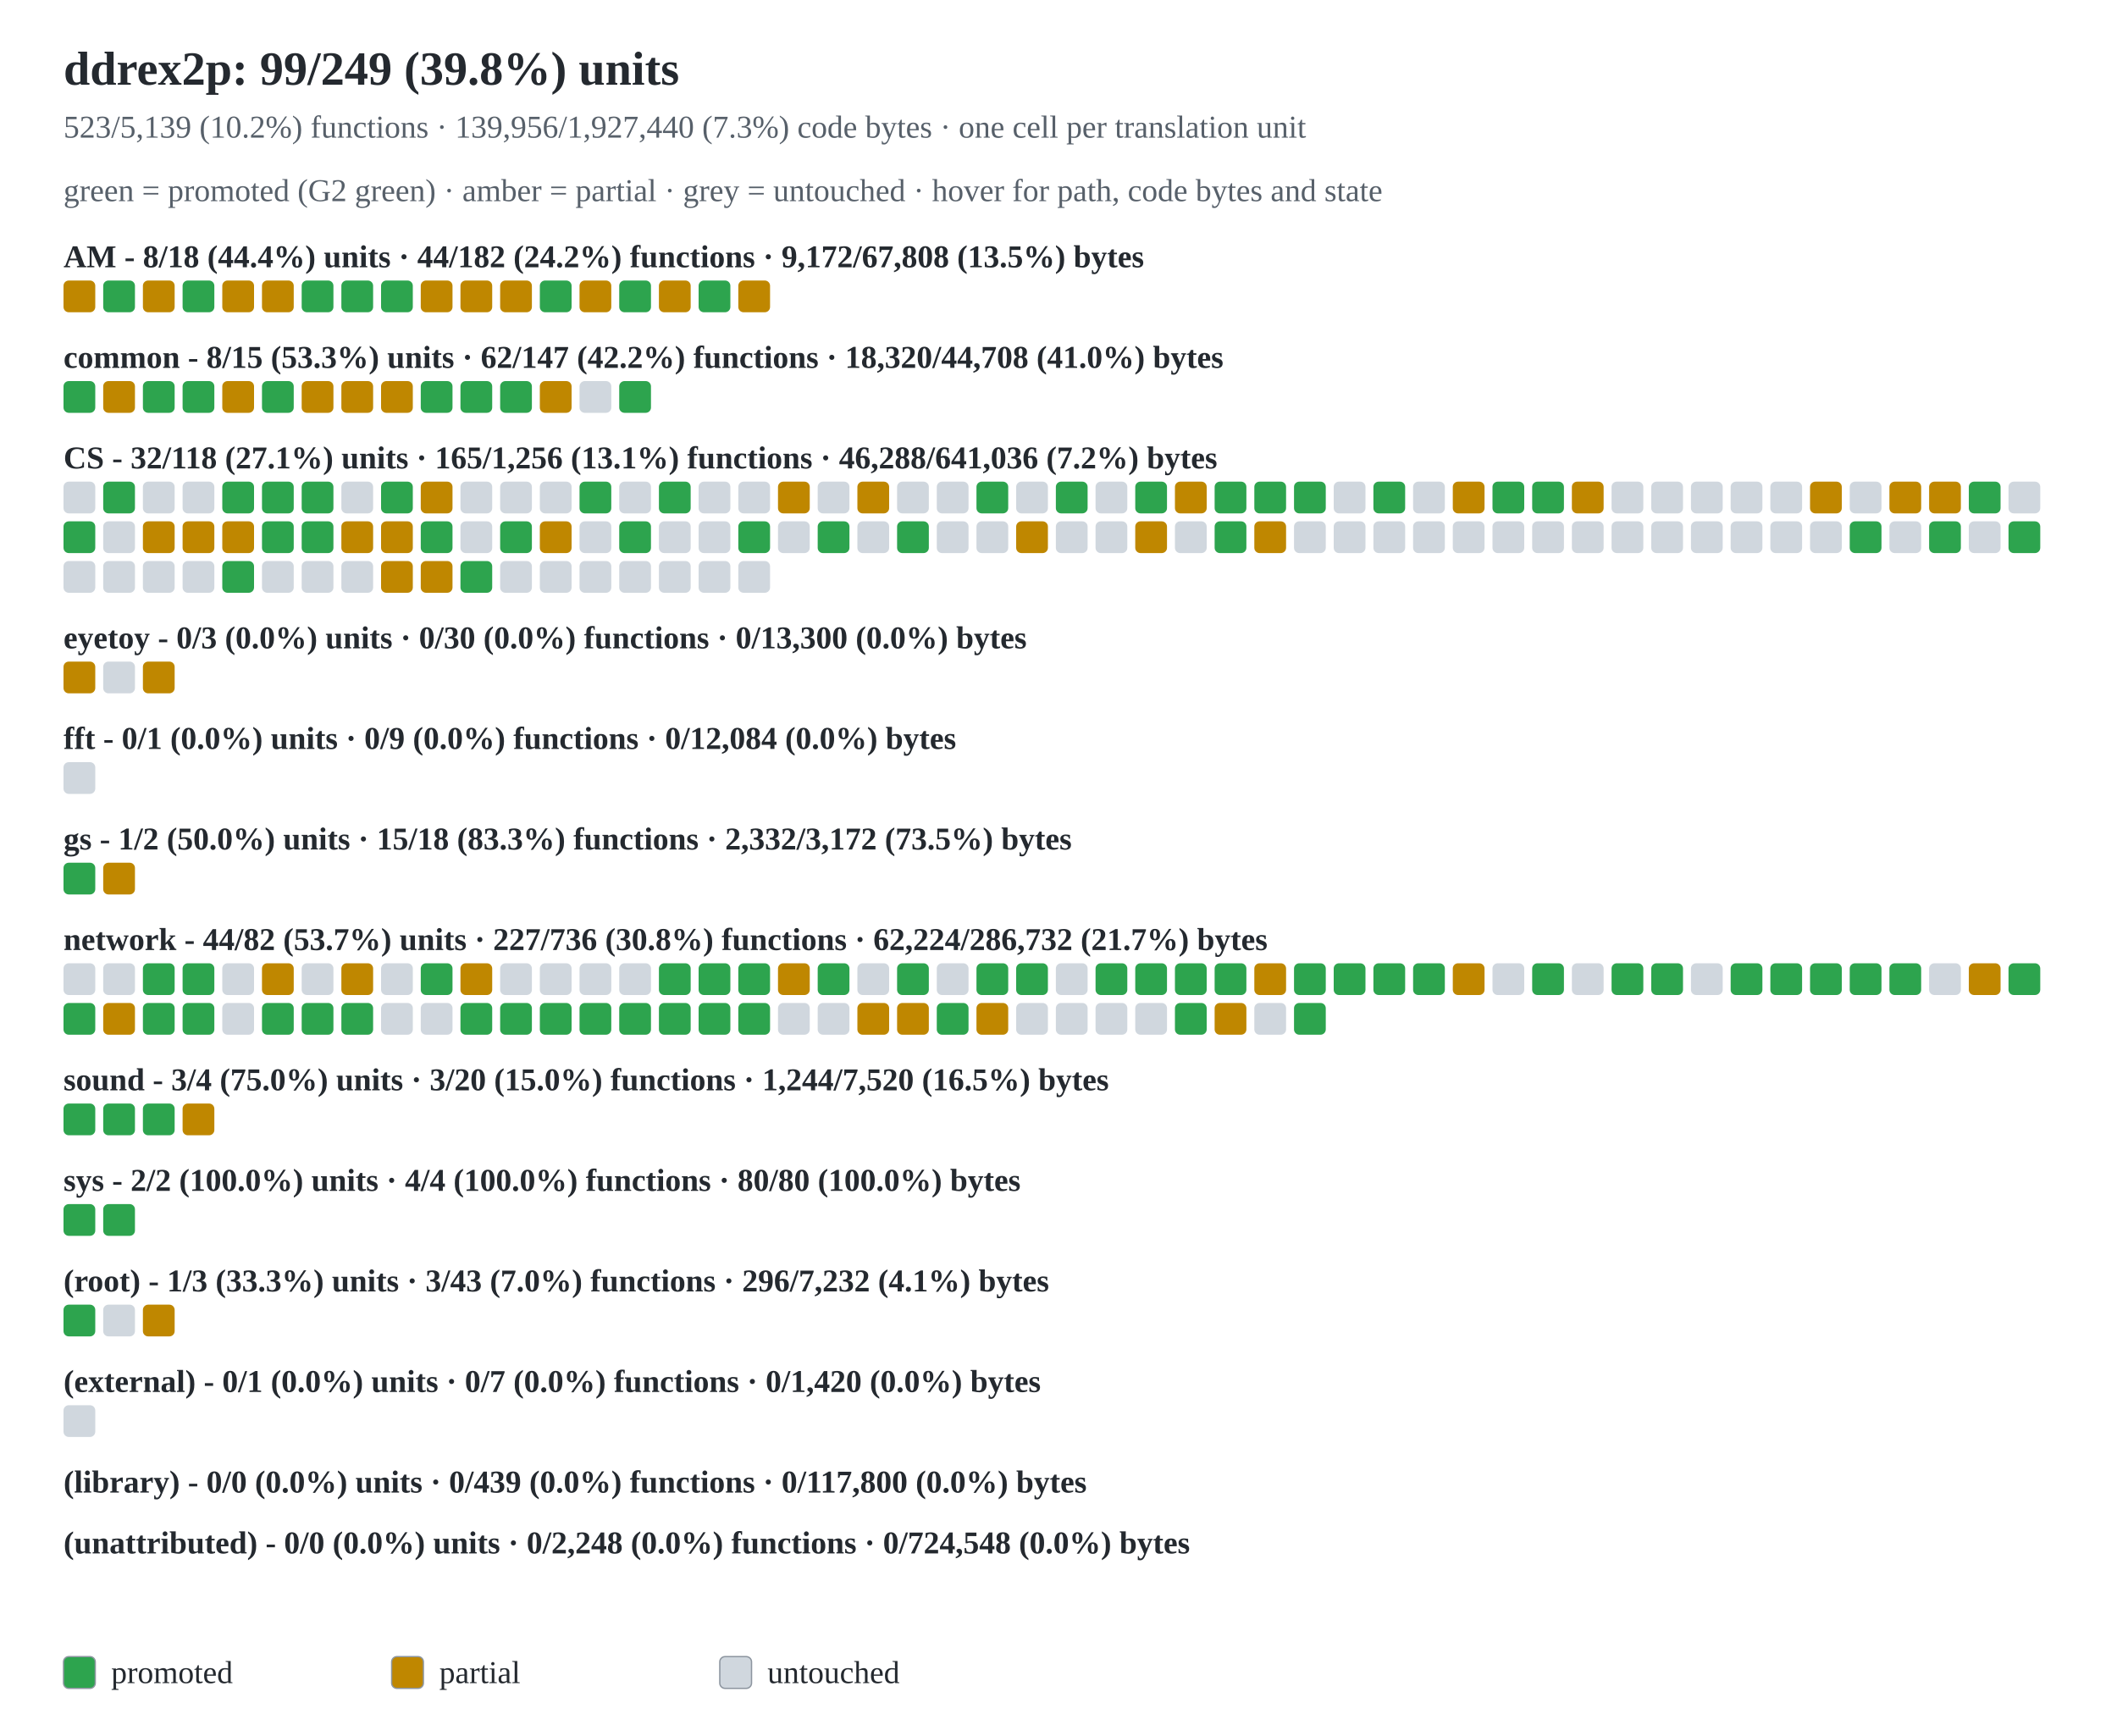
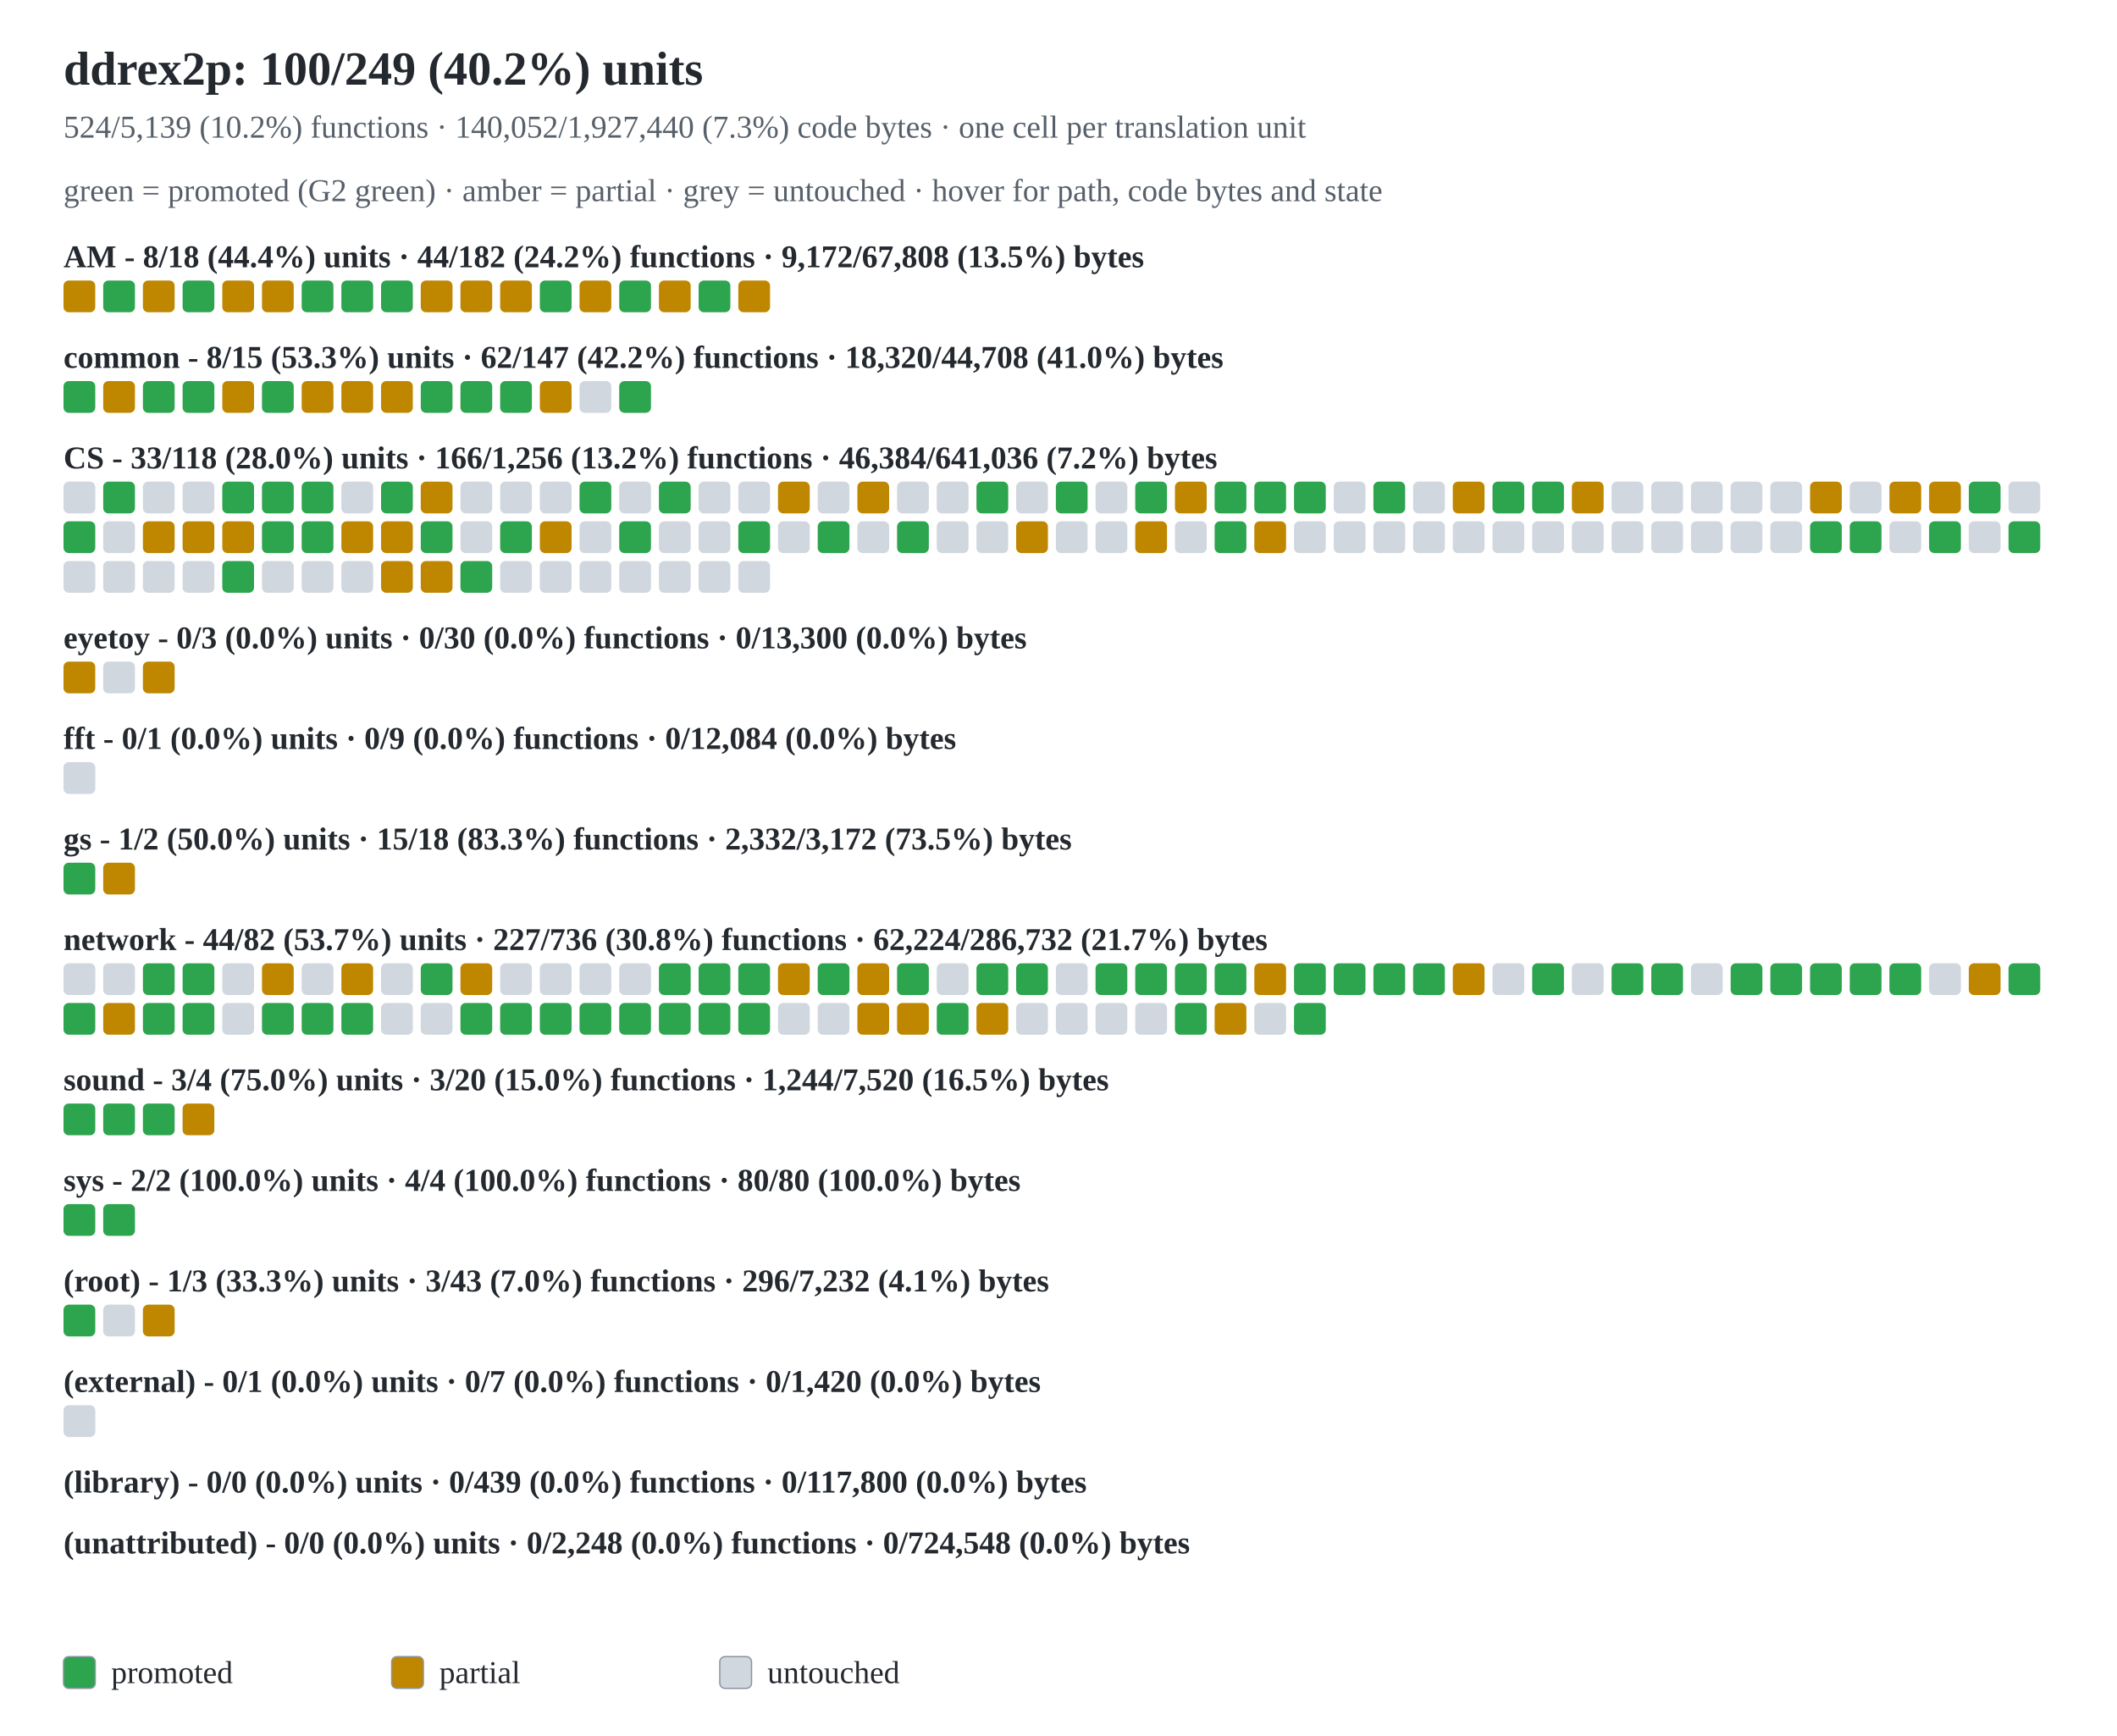
<svg xmlns="http://www.w3.org/2000/svg" width="800" height="656" viewBox="0 0 800 656" role="img" aria-label="ddrex2p translation unit heatmap">
  <rect width="800" height="656" fill="#ffffff" />
-   <text x="24" y="32" font-size="18" font-weight="600" fill="#24292f">ddrex2p: 99/249 (39.8%) units</text>
-   <text x="24" y="52" font-size="12" fill="#57606a">523/5,139 (10.2%) functions · 139,956/1,927,440 (7.3%) code bytes · one cell per translation unit</text>
+   <text x="24" y="32" font-size="18" font-weight="600" fill="#24292f">ddrex2p: 100/249 (40.2%) units</text>
+   <text x="24" y="52" font-size="12" fill="#57606a">524/5,139 (10.2%) functions · 140,052/1,927,440 (7.3%) code bytes · one cell per translation unit</text>
  <text x="24" y="76" font-size="12" fill="#57606a">green = promoted (G2 green) · amber = partial · grey = untouched · hover for path, code bytes and state</text>
  <g class="module" data-module="AM">
    <text x="24" y="101" font-size="12" font-weight="600" fill="#24292f">AM - 8/18 (44.4%) units · 44/182 (24.2%) functions · 9,172/67,808 (13.5%) bytes</text>
    <rect class="cell" data-state="partial" x="24" y="106" width="12" height="12" rx="2" fill="#bf8700" />
    <rect class="cell" data-state="promoted" x="39" y="106" width="12" height="12" rx="2" fill="#2da44e" />
    <rect class="cell" data-state="partial" x="54" y="106" width="12" height="12" rx="2" fill="#bf8700" />
    <rect class="cell" data-state="promoted" x="69" y="106" width="12" height="12" rx="2" fill="#2da44e" />
    <rect class="cell" data-state="partial" x="84" y="106" width="12" height="12" rx="2" fill="#bf8700" />
    <rect class="cell" data-state="partial" x="99" y="106" width="12" height="12" rx="2" fill="#bf8700" />
    <rect class="cell" data-state="promoted" x="114" y="106" width="12" height="12" rx="2" fill="#2da44e" />
    <rect class="cell" data-state="promoted" x="129" y="106" width="12" height="12" rx="2" fill="#2da44e" />
    <rect class="cell" data-state="promoted" x="144" y="106" width="12" height="12" rx="2" fill="#2da44e" />
    <rect class="cell" data-state="partial" x="159" y="106" width="12" height="12" rx="2" fill="#bf8700" />
    <rect class="cell" data-state="partial" x="174" y="106" width="12" height="12" rx="2" fill="#bf8700" />
    <rect class="cell" data-state="partial" x="189" y="106" width="12" height="12" rx="2" fill="#bf8700" />
    <rect class="cell" data-state="promoted" x="204" y="106" width="12" height="12" rx="2" fill="#2da44e" />
    <rect class="cell" data-state="partial" x="219" y="106" width="12" height="12" rx="2" fill="#bf8700" />
    <rect class="cell" data-state="promoted" x="234" y="106" width="12" height="12" rx="2" fill="#2da44e" />
    <rect class="cell" data-state="partial" x="249" y="106" width="12" height="12" rx="2" fill="#bf8700" />
    <rect class="cell" data-state="promoted" x="264" y="106" width="12" height="12" rx="2" fill="#2da44e" />
    <rect class="cell" data-state="partial" x="279" y="106" width="12" height="12" rx="2" fill="#bf8700" />
  </g>
  <g class="module" data-module="common">
    <text x="24" y="139" font-size="12" font-weight="600" fill="#24292f">common - 8/15 (53.3%) units · 62/147 (42.2%) functions · 18,320/44,708 (41.0%) bytes</text>
    <rect class="cell" data-state="promoted" x="24" y="144" width="12" height="12" rx="2" fill="#2da44e" />
    <rect class="cell" data-state="partial" x="39" y="144" width="12" height="12" rx="2" fill="#bf8700" />
    <rect class="cell" data-state="promoted" x="54" y="144" width="12" height="12" rx="2" fill="#2da44e" />
    <rect class="cell" data-state="promoted" x="69" y="144" width="12" height="12" rx="2" fill="#2da44e" />
    <rect class="cell" data-state="partial" x="84" y="144" width="12" height="12" rx="2" fill="#bf8700" />
    <rect class="cell" data-state="promoted" x="99" y="144" width="12" height="12" rx="2" fill="#2da44e" />
    <rect class="cell" data-state="partial" x="114" y="144" width="12" height="12" rx="2" fill="#bf8700" />
    <rect class="cell" data-state="partial" x="129" y="144" width="12" height="12" rx="2" fill="#bf8700" />
    <rect class="cell" data-state="partial" x="144" y="144" width="12" height="12" rx="2" fill="#bf8700" />
    <rect class="cell" data-state="promoted" x="159" y="144" width="12" height="12" rx="2" fill="#2da44e" />
    <rect class="cell" data-state="promoted" x="174" y="144" width="12" height="12" rx="2" fill="#2da44e" />
    <rect class="cell" data-state="promoted" x="189" y="144" width="12" height="12" rx="2" fill="#2da44e" />
    <rect class="cell" data-state="partial" x="204" y="144" width="12" height="12" rx="2" fill="#bf8700" />
    <rect class="cell" data-state="untouched" x="219" y="144" width="12" height="12" rx="2" fill="#d0d7de" />
    <rect class="cell" data-state="promoted" x="234" y="144" width="12" height="12" rx="2" fill="#2da44e" />
  </g>
  <g class="module" data-module="CS">
-     <text x="24" y="177" font-size="12" font-weight="600" fill="#24292f">CS - 32/118 (27.1%) units · 165/1,256 (13.1%) functions · 46,288/641,036 (7.2%) bytes</text>
+     <text x="24" y="177" font-size="12" font-weight="600" fill="#24292f">CS - 33/118 (28.0%) units · 166/1,256 (13.2%) functions · 46,384/641,036 (7.2%) bytes</text>
    <rect class="cell" data-state="untouched" x="24" y="182" width="12" height="12" rx="2" fill="#d0d7de" />
    <rect class="cell" data-state="promoted" x="39" y="182" width="12" height="12" rx="2" fill="#2da44e" />
    <rect class="cell" data-state="untouched" x="54" y="182" width="12" height="12" rx="2" fill="#d0d7de" />
    <rect class="cell" data-state="untouched" x="69" y="182" width="12" height="12" rx="2" fill="#d0d7de" />
    <rect class="cell" data-state="promoted" x="84" y="182" width="12" height="12" rx="2" fill="#2da44e" />
    <rect class="cell" data-state="promoted" x="99" y="182" width="12" height="12" rx="2" fill="#2da44e" />
    <rect class="cell" data-state="promoted" x="114" y="182" width="12" height="12" rx="2" fill="#2da44e" />
    <rect class="cell" data-state="untouched" x="129" y="182" width="12" height="12" rx="2" fill="#d0d7de" />
    <rect class="cell" data-state="promoted" x="144" y="182" width="12" height="12" rx="2" fill="#2da44e" />
    <rect class="cell" data-state="partial" x="159" y="182" width="12" height="12" rx="2" fill="#bf8700" />
    <rect class="cell" data-state="untouched" x="174" y="182" width="12" height="12" rx="2" fill="#d0d7de" />
    <rect class="cell" data-state="untouched" x="189" y="182" width="12" height="12" rx="2" fill="#d0d7de" />
    <rect class="cell" data-state="untouched" x="204" y="182" width="12" height="12" rx="2" fill="#d0d7de" />
    <rect class="cell" data-state="promoted" x="219" y="182" width="12" height="12" rx="2" fill="#2da44e" />
    <rect class="cell" data-state="untouched" x="234" y="182" width="12" height="12" rx="2" fill="#d0d7de" />
    <rect class="cell" data-state="promoted" x="249" y="182" width="12" height="12" rx="2" fill="#2da44e" />
    <rect class="cell" data-state="untouched" x="264" y="182" width="12" height="12" rx="2" fill="#d0d7de" />
    <rect class="cell" data-state="untouched" x="279" y="182" width="12" height="12" rx="2" fill="#d0d7de" />
    <rect class="cell" data-state="partial" x="294" y="182" width="12" height="12" rx="2" fill="#bf8700" />
    <rect class="cell" data-state="untouched" x="309" y="182" width="12" height="12" rx="2" fill="#d0d7de" />
    <rect class="cell" data-state="partial" x="324" y="182" width="12" height="12" rx="2" fill="#bf8700" />
    <rect class="cell" data-state="untouched" x="339" y="182" width="12" height="12" rx="2" fill="#d0d7de" />
    <rect class="cell" data-state="untouched" x="354" y="182" width="12" height="12" rx="2" fill="#d0d7de" />
    <rect class="cell" data-state="promoted" x="369" y="182" width="12" height="12" rx="2" fill="#2da44e" />
    <rect class="cell" data-state="untouched" x="384" y="182" width="12" height="12" rx="2" fill="#d0d7de" />
    <rect class="cell" data-state="promoted" x="399" y="182" width="12" height="12" rx="2" fill="#2da44e" />
    <rect class="cell" data-state="untouched" x="414" y="182" width="12" height="12" rx="2" fill="#d0d7de" />
    <rect class="cell" data-state="promoted" x="429" y="182" width="12" height="12" rx="2" fill="#2da44e" />
    <rect class="cell" data-state="partial" x="444" y="182" width="12" height="12" rx="2" fill="#bf8700" />
    <rect class="cell" data-state="promoted" x="459" y="182" width="12" height="12" rx="2" fill="#2da44e" />
    <rect class="cell" data-state="promoted" x="474" y="182" width="12" height="12" rx="2" fill="#2da44e" />
    <rect class="cell" data-state="promoted" x="489" y="182" width="12" height="12" rx="2" fill="#2da44e" />
    <rect class="cell" data-state="untouched" x="504" y="182" width="12" height="12" rx="2" fill="#d0d7de" />
    <rect class="cell" data-state="promoted" x="519" y="182" width="12" height="12" rx="2" fill="#2da44e" />
    <rect class="cell" data-state="untouched" x="534" y="182" width="12" height="12" rx="2" fill="#d0d7de" />
    <rect class="cell" data-state="partial" x="549" y="182" width="12" height="12" rx="2" fill="#bf8700" />
    <rect class="cell" data-state="promoted" x="564" y="182" width="12" height="12" rx="2" fill="#2da44e" />
    <rect class="cell" data-state="promoted" x="579" y="182" width="12" height="12" rx="2" fill="#2da44e" />
    <rect class="cell" data-state="partial" x="594" y="182" width="12" height="12" rx="2" fill="#bf8700" />
    <rect class="cell" data-state="untouched" x="609" y="182" width="12" height="12" rx="2" fill="#d0d7de" />
    <rect class="cell" data-state="untouched" x="624" y="182" width="12" height="12" rx="2" fill="#d0d7de" />
    <rect class="cell" data-state="untouched" x="639" y="182" width="12" height="12" rx="2" fill="#d0d7de" />
    <rect class="cell" data-state="untouched" x="654" y="182" width="12" height="12" rx="2" fill="#d0d7de" />
    <rect class="cell" data-state="untouched" x="669" y="182" width="12" height="12" rx="2" fill="#d0d7de" />
    <rect class="cell" data-state="partial" x="684" y="182" width="12" height="12" rx="2" fill="#bf8700" />
    <rect class="cell" data-state="untouched" x="699" y="182" width="12" height="12" rx="2" fill="#d0d7de" />
    <rect class="cell" data-state="partial" x="714" y="182" width="12" height="12" rx="2" fill="#bf8700" />
    <rect class="cell" data-state="partial" x="729" y="182" width="12" height="12" rx="2" fill="#bf8700" />
    <rect class="cell" data-state="promoted" x="744" y="182" width="12" height="12" rx="2" fill="#2da44e" />
    <rect class="cell" data-state="untouched" x="759" y="182" width="12" height="12" rx="2" fill="#d0d7de" />
    <rect class="cell" data-state="promoted" x="24" y="197" width="12" height="12" rx="2" fill="#2da44e" />
    <rect class="cell" data-state="untouched" x="39" y="197" width="12" height="12" rx="2" fill="#d0d7de" />
    <rect class="cell" data-state="partial" x="54" y="197" width="12" height="12" rx="2" fill="#bf8700" />
    <rect class="cell" data-state="partial" x="69" y="197" width="12" height="12" rx="2" fill="#bf8700" />
    <rect class="cell" data-state="partial" x="84" y="197" width="12" height="12" rx="2" fill="#bf8700" />
    <rect class="cell" data-state="promoted" x="99" y="197" width="12" height="12" rx="2" fill="#2da44e" />
    <rect class="cell" data-state="promoted" x="114" y="197" width="12" height="12" rx="2" fill="#2da44e" />
    <rect class="cell" data-state="partial" x="129" y="197" width="12" height="12" rx="2" fill="#bf8700" />
    <rect class="cell" data-state="partial" x="144" y="197" width="12" height="12" rx="2" fill="#bf8700" />
    <rect class="cell" data-state="promoted" x="159" y="197" width="12" height="12" rx="2" fill="#2da44e" />
    <rect class="cell" data-state="untouched" x="174" y="197" width="12" height="12" rx="2" fill="#d0d7de" />
    <rect class="cell" data-state="promoted" x="189" y="197" width="12" height="12" rx="2" fill="#2da44e" />
    <rect class="cell" data-state="partial" x="204" y="197" width="12" height="12" rx="2" fill="#bf8700" />
    <rect class="cell" data-state="untouched" x="219" y="197" width="12" height="12" rx="2" fill="#d0d7de" />
    <rect class="cell" data-state="promoted" x="234" y="197" width="12" height="12" rx="2" fill="#2da44e" />
    <rect class="cell" data-state="untouched" x="249" y="197" width="12" height="12" rx="2" fill="#d0d7de" />
    <rect class="cell" data-state="untouched" x="264" y="197" width="12" height="12" rx="2" fill="#d0d7de" />
    <rect class="cell" data-state="promoted" x="279" y="197" width="12" height="12" rx="2" fill="#2da44e" />
    <rect class="cell" data-state="untouched" x="294" y="197" width="12" height="12" rx="2" fill="#d0d7de" />
    <rect class="cell" data-state="promoted" x="309" y="197" width="12" height="12" rx="2" fill="#2da44e" />
    <rect class="cell" data-state="untouched" x="324" y="197" width="12" height="12" rx="2" fill="#d0d7de" />
    <rect class="cell" data-state="promoted" x="339" y="197" width="12" height="12" rx="2" fill="#2da44e" />
    <rect class="cell" data-state="untouched" x="354" y="197" width="12" height="12" rx="2" fill="#d0d7de" />
    <rect class="cell" data-state="untouched" x="369" y="197" width="12" height="12" rx="2" fill="#d0d7de" />
    <rect class="cell" data-state="partial" x="384" y="197" width="12" height="12" rx="2" fill="#bf8700" />
    <rect class="cell" data-state="untouched" x="399" y="197" width="12" height="12" rx="2" fill="#d0d7de" />
    <rect class="cell" data-state="untouched" x="414" y="197" width="12" height="12" rx="2" fill="#d0d7de" />
    <rect class="cell" data-state="partial" x="429" y="197" width="12" height="12" rx="2" fill="#bf8700" />
    <rect class="cell" data-state="untouched" x="444" y="197" width="12" height="12" rx="2" fill="#d0d7de" />
    <rect class="cell" data-state="promoted" x="459" y="197" width="12" height="12" rx="2" fill="#2da44e" />
    <rect class="cell" data-state="partial" x="474" y="197" width="12" height="12" rx="2" fill="#bf8700" />
    <rect class="cell" data-state="untouched" x="489" y="197" width="12" height="12" rx="2" fill="#d0d7de" />
    <rect class="cell" data-state="untouched" x="504" y="197" width="12" height="12" rx="2" fill="#d0d7de" />
    <rect class="cell" data-state="untouched" x="519" y="197" width="12" height="12" rx="2" fill="#d0d7de" />
    <rect class="cell" data-state="untouched" x="534" y="197" width="12" height="12" rx="2" fill="#d0d7de" />
    <rect class="cell" data-state="untouched" x="549" y="197" width="12" height="12" rx="2" fill="#d0d7de" />
    <rect class="cell" data-state="untouched" x="564" y="197" width="12" height="12" rx="2" fill="#d0d7de" />
    <rect class="cell" data-state="untouched" x="579" y="197" width="12" height="12" rx="2" fill="#d0d7de" />
    <rect class="cell" data-state="untouched" x="594" y="197" width="12" height="12" rx="2" fill="#d0d7de" />
    <rect class="cell" data-state="untouched" x="609" y="197" width="12" height="12" rx="2" fill="#d0d7de" />
    <rect class="cell" data-state="untouched" x="624" y="197" width="12" height="12" rx="2" fill="#d0d7de" />
    <rect class="cell" data-state="untouched" x="639" y="197" width="12" height="12" rx="2" fill="#d0d7de" />
    <rect class="cell" data-state="untouched" x="654" y="197" width="12" height="12" rx="2" fill="#d0d7de" />
    <rect class="cell" data-state="untouched" x="669" y="197" width="12" height="12" rx="2" fill="#d0d7de" />
-     <rect class="cell" data-state="untouched" x="684" y="197" width="12" height="12" rx="2" fill="#d0d7de" />
+     <rect class="cell" data-state="promoted" x="684" y="197" width="12" height="12" rx="2" fill="#2da44e" />
    <rect class="cell" data-state="promoted" x="699" y="197" width="12" height="12" rx="2" fill="#2da44e" />
    <rect class="cell" data-state="untouched" x="714" y="197" width="12" height="12" rx="2" fill="#d0d7de" />
    <rect class="cell" data-state="promoted" x="729" y="197" width="12" height="12" rx="2" fill="#2da44e" />
    <rect class="cell" data-state="untouched" x="744" y="197" width="12" height="12" rx="2" fill="#d0d7de" />
    <rect class="cell" data-state="promoted" x="759" y="197" width="12" height="12" rx="2" fill="#2da44e" />
    <rect class="cell" data-state="untouched" x="24" y="212" width="12" height="12" rx="2" fill="#d0d7de" />
    <rect class="cell" data-state="untouched" x="39" y="212" width="12" height="12" rx="2" fill="#d0d7de" />
    <rect class="cell" data-state="untouched" x="54" y="212" width="12" height="12" rx="2" fill="#d0d7de" />
    <rect class="cell" data-state="untouched" x="69" y="212" width="12" height="12" rx="2" fill="#d0d7de" />
    <rect class="cell" data-state="promoted" x="84" y="212" width="12" height="12" rx="2" fill="#2da44e" />
    <rect class="cell" data-state="untouched" x="99" y="212" width="12" height="12" rx="2" fill="#d0d7de" />
    <rect class="cell" data-state="untouched" x="114" y="212" width="12" height="12" rx="2" fill="#d0d7de" />
    <rect class="cell" data-state="untouched" x="129" y="212" width="12" height="12" rx="2" fill="#d0d7de" />
    <rect class="cell" data-state="partial" x="144" y="212" width="12" height="12" rx="2" fill="#bf8700" />
    <rect class="cell" data-state="partial" x="159" y="212" width="12" height="12" rx="2" fill="#bf8700" />
    <rect class="cell" data-state="promoted" x="174" y="212" width="12" height="12" rx="2" fill="#2da44e" />
    <rect class="cell" data-state="untouched" x="189" y="212" width="12" height="12" rx="2" fill="#d0d7de" />
    <rect class="cell" data-state="untouched" x="204" y="212" width="12" height="12" rx="2" fill="#d0d7de" />
    <rect class="cell" data-state="untouched" x="219" y="212" width="12" height="12" rx="2" fill="#d0d7de" />
    <rect class="cell" data-state="untouched" x="234" y="212" width="12" height="12" rx="2" fill="#d0d7de" />
    <rect class="cell" data-state="untouched" x="249" y="212" width="12" height="12" rx="2" fill="#d0d7de" />
    <rect class="cell" data-state="untouched" x="264" y="212" width="12" height="12" rx="2" fill="#d0d7de" />
    <rect class="cell" data-state="untouched" x="279" y="212" width="12" height="12" rx="2" fill="#d0d7de" />
  </g>
  <g class="module" data-module="eyetoy">
    <text x="24" y="245" font-size="12" font-weight="600" fill="#24292f">eyetoy - 0/3 (0.0%) units · 0/30 (0.0%) functions · 0/13,300 (0.0%) bytes</text>
    <rect class="cell" data-state="partial" x="24" y="250" width="12" height="12" rx="2" fill="#bf8700" />
    <rect class="cell" data-state="untouched" x="39" y="250" width="12" height="12" rx="2" fill="#d0d7de" />
    <rect class="cell" data-state="partial" x="54" y="250" width="12" height="12" rx="2" fill="#bf8700" />
  </g>
  <g class="module" data-module="fft">
    <text x="24" y="283" font-size="12" font-weight="600" fill="#24292f">fft - 0/1 (0.0%) units · 0/9 (0.0%) functions · 0/12,084 (0.0%) bytes</text>
    <rect class="cell" data-state="untouched" x="24" y="288" width="12" height="12" rx="2" fill="#d0d7de" />
  </g>
  <g class="module" data-module="gs">
    <text x="24" y="321" font-size="12" font-weight="600" fill="#24292f">gs - 1/2 (50.0%) units · 15/18 (83.3%) functions · 2,332/3,172 (73.5%) bytes</text>
    <rect class="cell" data-state="promoted" x="24" y="326" width="12" height="12" rx="2" fill="#2da44e" />
    <rect class="cell" data-state="partial" x="39" y="326" width="12" height="12" rx="2" fill="#bf8700" />
  </g>
  <g class="module" data-module="network">
    <text x="24" y="359" font-size="12" font-weight="600" fill="#24292f">network - 44/82 (53.7%) units · 227/736 (30.8%) functions · 62,224/286,732 (21.7%) bytes</text>
    <rect class="cell" data-state="untouched" x="24" y="364" width="12" height="12" rx="2" fill="#d0d7de" />
    <rect class="cell" data-state="untouched" x="39" y="364" width="12" height="12" rx="2" fill="#d0d7de" />
    <rect class="cell" data-state="promoted" x="54" y="364" width="12" height="12" rx="2" fill="#2da44e" />
    <rect class="cell" data-state="promoted" x="69" y="364" width="12" height="12" rx="2" fill="#2da44e" />
    <rect class="cell" data-state="untouched" x="84" y="364" width="12" height="12" rx="2" fill="#d0d7de" />
    <rect class="cell" data-state="partial" x="99" y="364" width="12" height="12" rx="2" fill="#bf8700" />
    <rect class="cell" data-state="untouched" x="114" y="364" width="12" height="12" rx="2" fill="#d0d7de" />
    <rect class="cell" data-state="partial" x="129" y="364" width="12" height="12" rx="2" fill="#bf8700" />
    <rect class="cell" data-state="untouched" x="144" y="364" width="12" height="12" rx="2" fill="#d0d7de" />
    <rect class="cell" data-state="promoted" x="159" y="364" width="12" height="12" rx="2" fill="#2da44e" />
    <rect class="cell" data-state="partial" x="174" y="364" width="12" height="12" rx="2" fill="#bf8700" />
    <rect class="cell" data-state="untouched" x="189" y="364" width="12" height="12" rx="2" fill="#d0d7de" />
    <rect class="cell" data-state="untouched" x="204" y="364" width="12" height="12" rx="2" fill="#d0d7de" />
    <rect class="cell" data-state="untouched" x="219" y="364" width="12" height="12" rx="2" fill="#d0d7de" />
    <rect class="cell" data-state="untouched" x="234" y="364" width="12" height="12" rx="2" fill="#d0d7de" />
    <rect class="cell" data-state="promoted" x="249" y="364" width="12" height="12" rx="2" fill="#2da44e" />
    <rect class="cell" data-state="promoted" x="264" y="364" width="12" height="12" rx="2" fill="#2da44e" />
    <rect class="cell" data-state="promoted" x="279" y="364" width="12" height="12" rx="2" fill="#2da44e" />
    <rect class="cell" data-state="partial" x="294" y="364" width="12" height="12" rx="2" fill="#bf8700" />
    <rect class="cell" data-state="promoted" x="309" y="364" width="12" height="12" rx="2" fill="#2da44e" />
-     <rect class="cell" data-state="untouched" x="324" y="364" width="12" height="12" rx="2" fill="#d0d7de" />
+     <rect class="cell" data-state="partial" x="324" y="364" width="12" height="12" rx="2" fill="#bf8700" />
    <rect class="cell" data-state="promoted" x="339" y="364" width="12" height="12" rx="2" fill="#2da44e" />
    <rect class="cell" data-state="untouched" x="354" y="364" width="12" height="12" rx="2" fill="#d0d7de" />
    <rect class="cell" data-state="promoted" x="369" y="364" width="12" height="12" rx="2" fill="#2da44e" />
    <rect class="cell" data-state="promoted" x="384" y="364" width="12" height="12" rx="2" fill="#2da44e" />
    <rect class="cell" data-state="untouched" x="399" y="364" width="12" height="12" rx="2" fill="#d0d7de" />
    <rect class="cell" data-state="promoted" x="414" y="364" width="12" height="12" rx="2" fill="#2da44e" />
    <rect class="cell" data-state="promoted" x="429" y="364" width="12" height="12" rx="2" fill="#2da44e" />
    <rect class="cell" data-state="promoted" x="444" y="364" width="12" height="12" rx="2" fill="#2da44e" />
    <rect class="cell" data-state="promoted" x="459" y="364" width="12" height="12" rx="2" fill="#2da44e" />
    <rect class="cell" data-state="partial" x="474" y="364" width="12" height="12" rx="2" fill="#bf8700" />
    <rect class="cell" data-state="promoted" x="489" y="364" width="12" height="12" rx="2" fill="#2da44e" />
    <rect class="cell" data-state="promoted" x="504" y="364" width="12" height="12" rx="2" fill="#2da44e" />
    <rect class="cell" data-state="promoted" x="519" y="364" width="12" height="12" rx="2" fill="#2da44e" />
    <rect class="cell" data-state="promoted" x="534" y="364" width="12" height="12" rx="2" fill="#2da44e" />
    <rect class="cell" data-state="partial" x="549" y="364" width="12" height="12" rx="2" fill="#bf8700" />
    <rect class="cell" data-state="untouched" x="564" y="364" width="12" height="12" rx="2" fill="#d0d7de" />
    <rect class="cell" data-state="promoted" x="579" y="364" width="12" height="12" rx="2" fill="#2da44e" />
    <rect class="cell" data-state="untouched" x="594" y="364" width="12" height="12" rx="2" fill="#d0d7de" />
    <rect class="cell" data-state="promoted" x="609" y="364" width="12" height="12" rx="2" fill="#2da44e" />
    <rect class="cell" data-state="promoted" x="624" y="364" width="12" height="12" rx="2" fill="#2da44e" />
    <rect class="cell" data-state="untouched" x="639" y="364" width="12" height="12" rx="2" fill="#d0d7de" />
    <rect class="cell" data-state="promoted" x="654" y="364" width="12" height="12" rx="2" fill="#2da44e" />
    <rect class="cell" data-state="promoted" x="669" y="364" width="12" height="12" rx="2" fill="#2da44e" />
    <rect class="cell" data-state="promoted" x="684" y="364" width="12" height="12" rx="2" fill="#2da44e" />
    <rect class="cell" data-state="promoted" x="699" y="364" width="12" height="12" rx="2" fill="#2da44e" />
    <rect class="cell" data-state="promoted" x="714" y="364" width="12" height="12" rx="2" fill="#2da44e" />
    <rect class="cell" data-state="untouched" x="729" y="364" width="12" height="12" rx="2" fill="#d0d7de" />
    <rect class="cell" data-state="partial" x="744" y="364" width="12" height="12" rx="2" fill="#bf8700" />
    <rect class="cell" data-state="promoted" x="759" y="364" width="12" height="12" rx="2" fill="#2da44e" />
    <rect class="cell" data-state="promoted" x="24" y="379" width="12" height="12" rx="2" fill="#2da44e" />
    <rect class="cell" data-state="partial" x="39" y="379" width="12" height="12" rx="2" fill="#bf8700" />
    <rect class="cell" data-state="promoted" x="54" y="379" width="12" height="12" rx="2" fill="#2da44e" />
    <rect class="cell" data-state="promoted" x="69" y="379" width="12" height="12" rx="2" fill="#2da44e" />
    <rect class="cell" data-state="untouched" x="84" y="379" width="12" height="12" rx="2" fill="#d0d7de" />
    <rect class="cell" data-state="promoted" x="99" y="379" width="12" height="12" rx="2" fill="#2da44e" />
    <rect class="cell" data-state="promoted" x="114" y="379" width="12" height="12" rx="2" fill="#2da44e" />
    <rect class="cell" data-state="promoted" x="129" y="379" width="12" height="12" rx="2" fill="#2da44e" />
    <rect class="cell" data-state="untouched" x="144" y="379" width="12" height="12" rx="2" fill="#d0d7de" />
    <rect class="cell" data-state="untouched" x="159" y="379" width="12" height="12" rx="2" fill="#d0d7de" />
    <rect class="cell" data-state="promoted" x="174" y="379" width="12" height="12" rx="2" fill="#2da44e" />
    <rect class="cell" data-state="promoted" x="189" y="379" width="12" height="12" rx="2" fill="#2da44e" />
    <rect class="cell" data-state="promoted" x="204" y="379" width="12" height="12" rx="2" fill="#2da44e" />
    <rect class="cell" data-state="promoted" x="219" y="379" width="12" height="12" rx="2" fill="#2da44e" />
    <rect class="cell" data-state="promoted" x="234" y="379" width="12" height="12" rx="2" fill="#2da44e" />
    <rect class="cell" data-state="promoted" x="249" y="379" width="12" height="12" rx="2" fill="#2da44e" />
    <rect class="cell" data-state="promoted" x="264" y="379" width="12" height="12" rx="2" fill="#2da44e" />
    <rect class="cell" data-state="promoted" x="279" y="379" width="12" height="12" rx="2" fill="#2da44e" />
    <rect class="cell" data-state="untouched" x="294" y="379" width="12" height="12" rx="2" fill="#d0d7de" />
    <rect class="cell" data-state="untouched" x="309" y="379" width="12" height="12" rx="2" fill="#d0d7de" />
    <rect class="cell" data-state="partial" x="324" y="379" width="12" height="12" rx="2" fill="#bf8700" />
    <rect class="cell" data-state="partial" x="339" y="379" width="12" height="12" rx="2" fill="#bf8700" />
    <rect class="cell" data-state="promoted" x="354" y="379" width="12" height="12" rx="2" fill="#2da44e" />
    <rect class="cell" data-state="partial" x="369" y="379" width="12" height="12" rx="2" fill="#bf8700" />
    <rect class="cell" data-state="untouched" x="384" y="379" width="12" height="12" rx="2" fill="#d0d7de" />
    <rect class="cell" data-state="untouched" x="399" y="379" width="12" height="12" rx="2" fill="#d0d7de" />
    <rect class="cell" data-state="untouched" x="414" y="379" width="12" height="12" rx="2" fill="#d0d7de" />
    <rect class="cell" data-state="untouched" x="429" y="379" width="12" height="12" rx="2" fill="#d0d7de" />
    <rect class="cell" data-state="promoted" x="444" y="379" width="12" height="12" rx="2" fill="#2da44e" />
    <rect class="cell" data-state="partial" x="459" y="379" width="12" height="12" rx="2" fill="#bf8700" />
    <rect class="cell" data-state="untouched" x="474" y="379" width="12" height="12" rx="2" fill="#d0d7de" />
    <rect class="cell" data-state="promoted" x="489" y="379" width="12" height="12" rx="2" fill="#2da44e" />
  </g>
  <g class="module" data-module="sound">
    <text x="24" y="412" font-size="12" font-weight="600" fill="#24292f">sound - 3/4 (75.0%) units · 3/20 (15.0%) functions · 1,244/7,520 (16.5%) bytes</text>
    <rect class="cell" data-state="promoted" x="24" y="417" width="12" height="12" rx="2" fill="#2da44e" />
    <rect class="cell" data-state="promoted" x="39" y="417" width="12" height="12" rx="2" fill="#2da44e" />
    <rect class="cell" data-state="promoted" x="54" y="417" width="12" height="12" rx="2" fill="#2da44e" />
    <rect class="cell" data-state="partial" x="69" y="417" width="12" height="12" rx="2" fill="#bf8700" />
  </g>
  <g class="module" data-module="sys">
    <text x="24" y="450" font-size="12" font-weight="600" fill="#24292f">sys - 2/2 (100.0%) units · 4/4 (100.0%) functions · 80/80 (100.0%) bytes</text>
    <rect class="cell" data-state="promoted" x="24" y="455" width="12" height="12" rx="2" fill="#2da44e" />
    <rect class="cell" data-state="promoted" x="39" y="455" width="12" height="12" rx="2" fill="#2da44e" />
  </g>
  <g class="module" data-module="(root)">
    <text x="24" y="488" font-size="12" font-weight="600" fill="#24292f">(root) - 1/3 (33.3%) units · 3/43 (7.0%) functions · 296/7,232 (4.1%) bytes</text>
    <rect class="cell" data-state="promoted" x="24" y="493" width="12" height="12" rx="2" fill="#2da44e" />
    <rect class="cell" data-state="untouched" x="39" y="493" width="12" height="12" rx="2" fill="#d0d7de" />
    <rect class="cell" data-state="partial" x="54" y="493" width="12" height="12" rx="2" fill="#bf8700" />
  </g>
  <g class="module" data-module="(external)">
    <text x="24" y="526" font-size="12" font-weight="600" fill="#24292f">(external) - 0/1 (0.0%) units · 0/7 (0.0%) functions · 0/1,420 (0.0%) bytes</text>
    <rect class="cell" data-state="untouched" x="24" y="531" width="12" height="12" rx="2" fill="#d0d7de" />
  </g>
  <g class="module" data-module="(library)">
    <text x="24" y="564" font-size="12" font-weight="600" fill="#24292f">(library) - 0/0 (0.0%) units · 0/439 (0.0%) functions · 0/117,800 (0.0%) bytes</text>
  </g>
  <g class="module" data-module="(unattributed)">
    <text x="24" y="587" font-size="12" font-weight="600" fill="#24292f">(unattributed) - 0/0 (0.0%) units · 0/2,248 (0.0%) functions · 0/724,548 (0.0%) bytes</text>
  </g>
  <g transform="translate(0 626)" class="legend">
    <rect x="24" y="0" width="12" height="12" rx="2" fill="#2da44e" stroke="#8c959f" stroke-width="0.5" />
    <text x="42" y="10" font-size="12" fill="#24292f">promoted</text>
    <rect x="148" y="0" width="12" height="12" rx="2" fill="#bf8700" stroke="#8c959f" stroke-width="0.5" />
    <text x="166" y="10" font-size="12" fill="#24292f">partial</text>
    <rect x="272" y="0" width="12" height="12" rx="2" fill="#d0d7de" stroke="#8c959f" stroke-width="0.5" />
    <text x="290" y="10" font-size="12" fill="#24292f">untouched</text>
  </g>
</svg>
